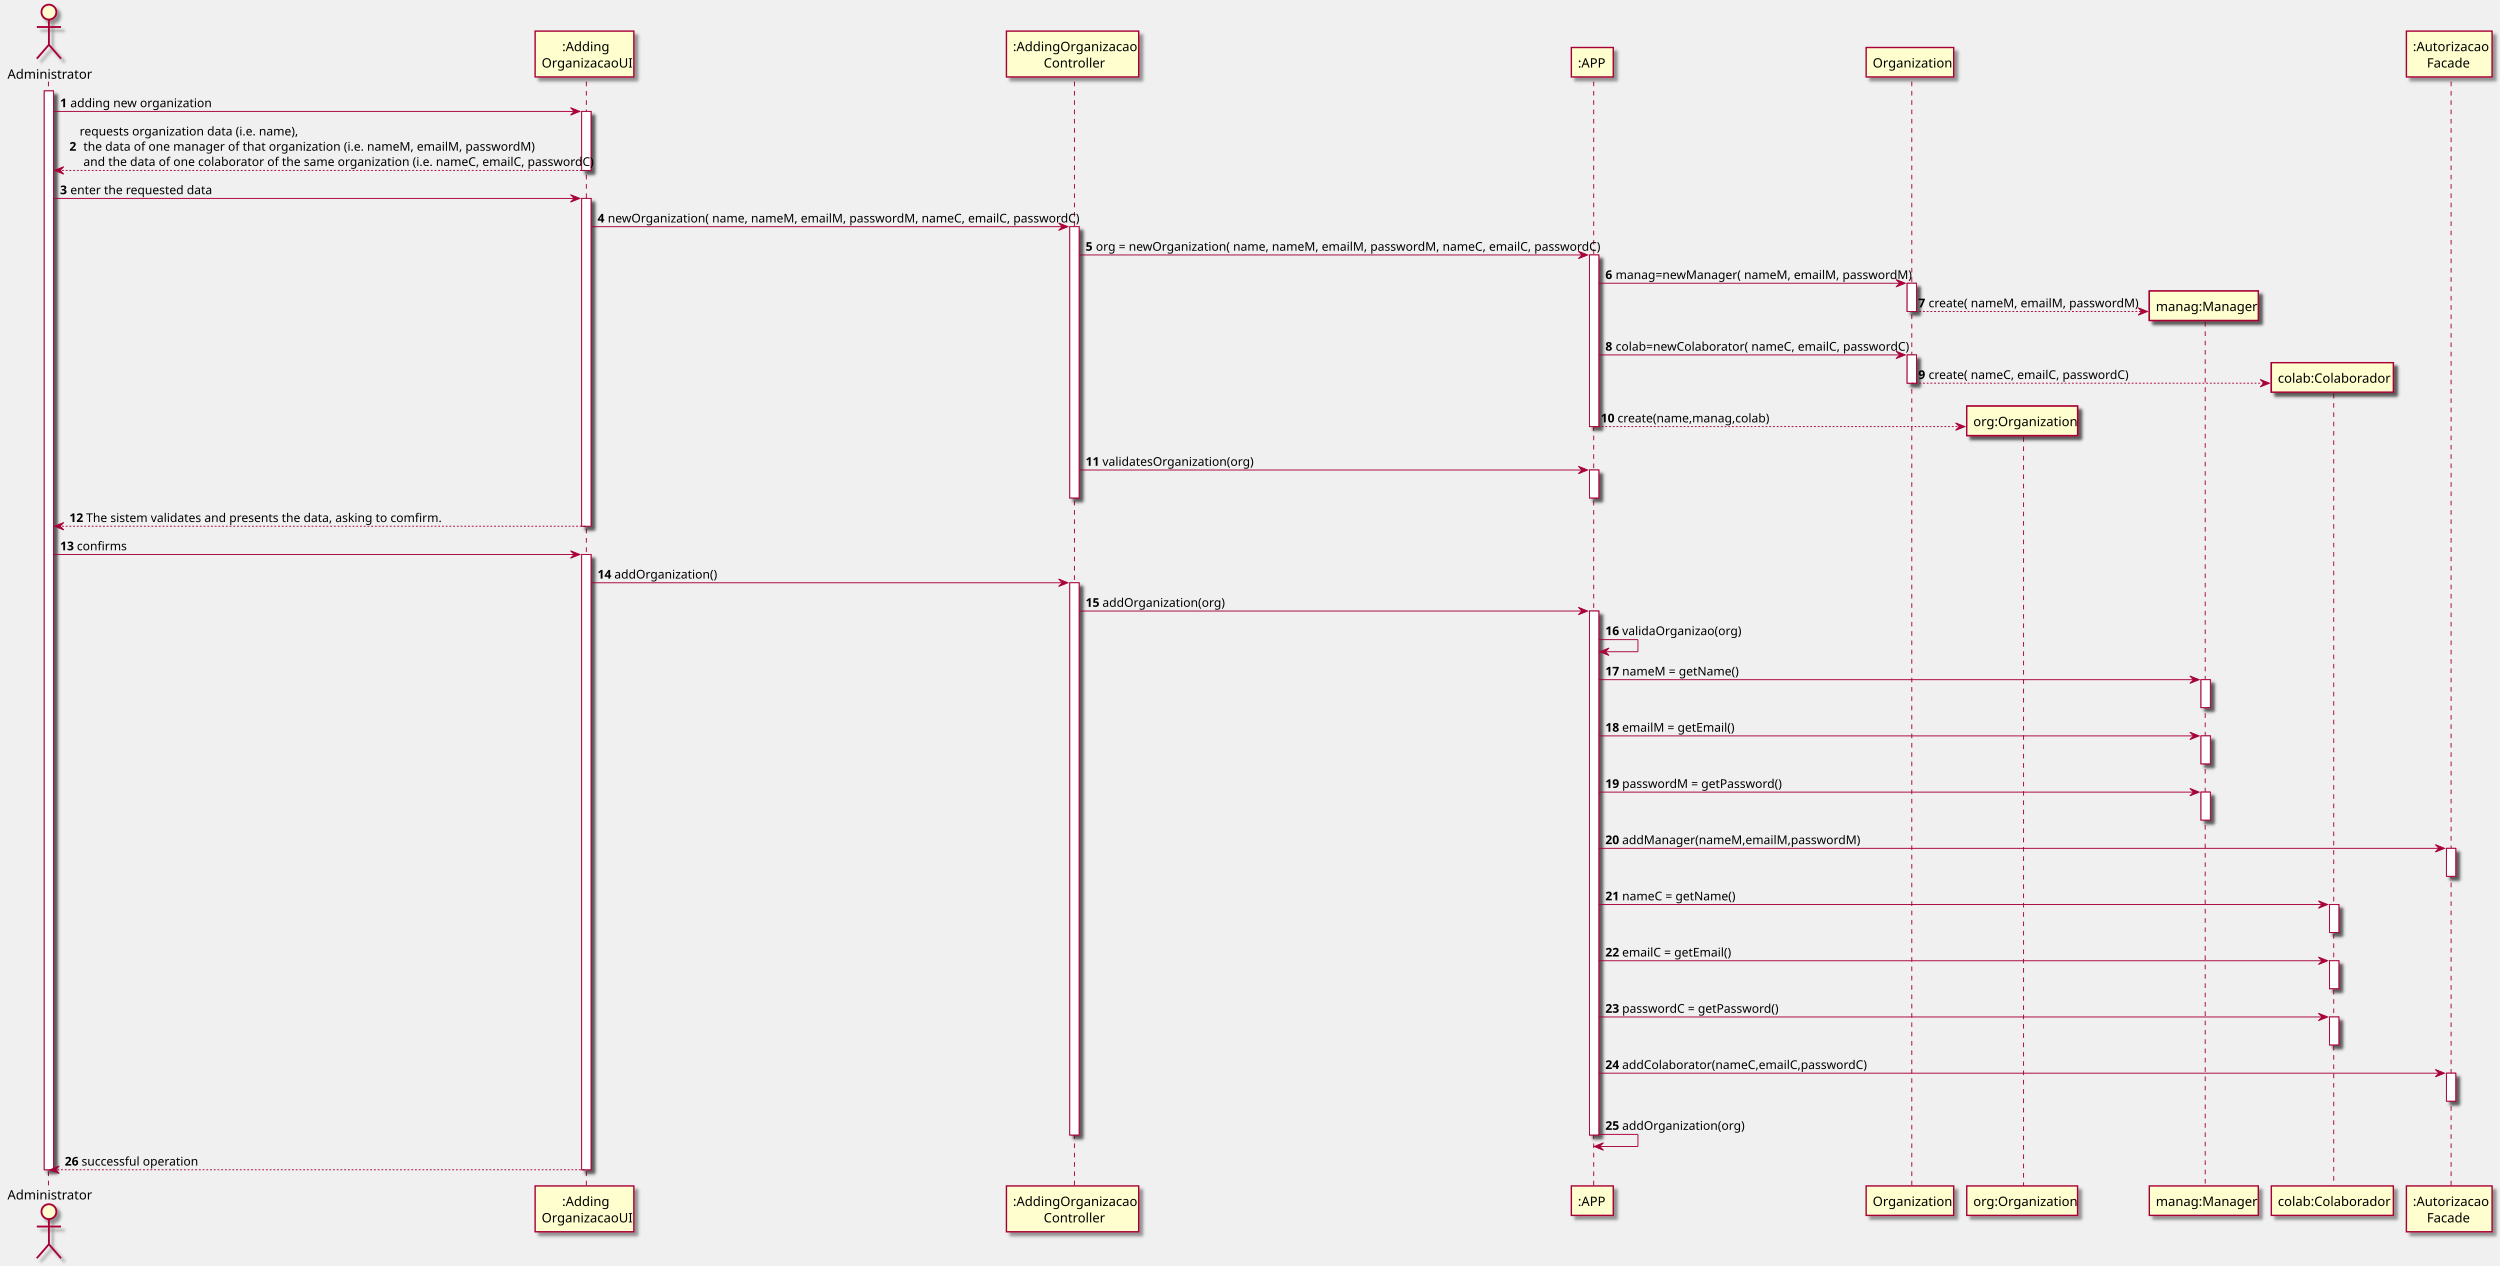
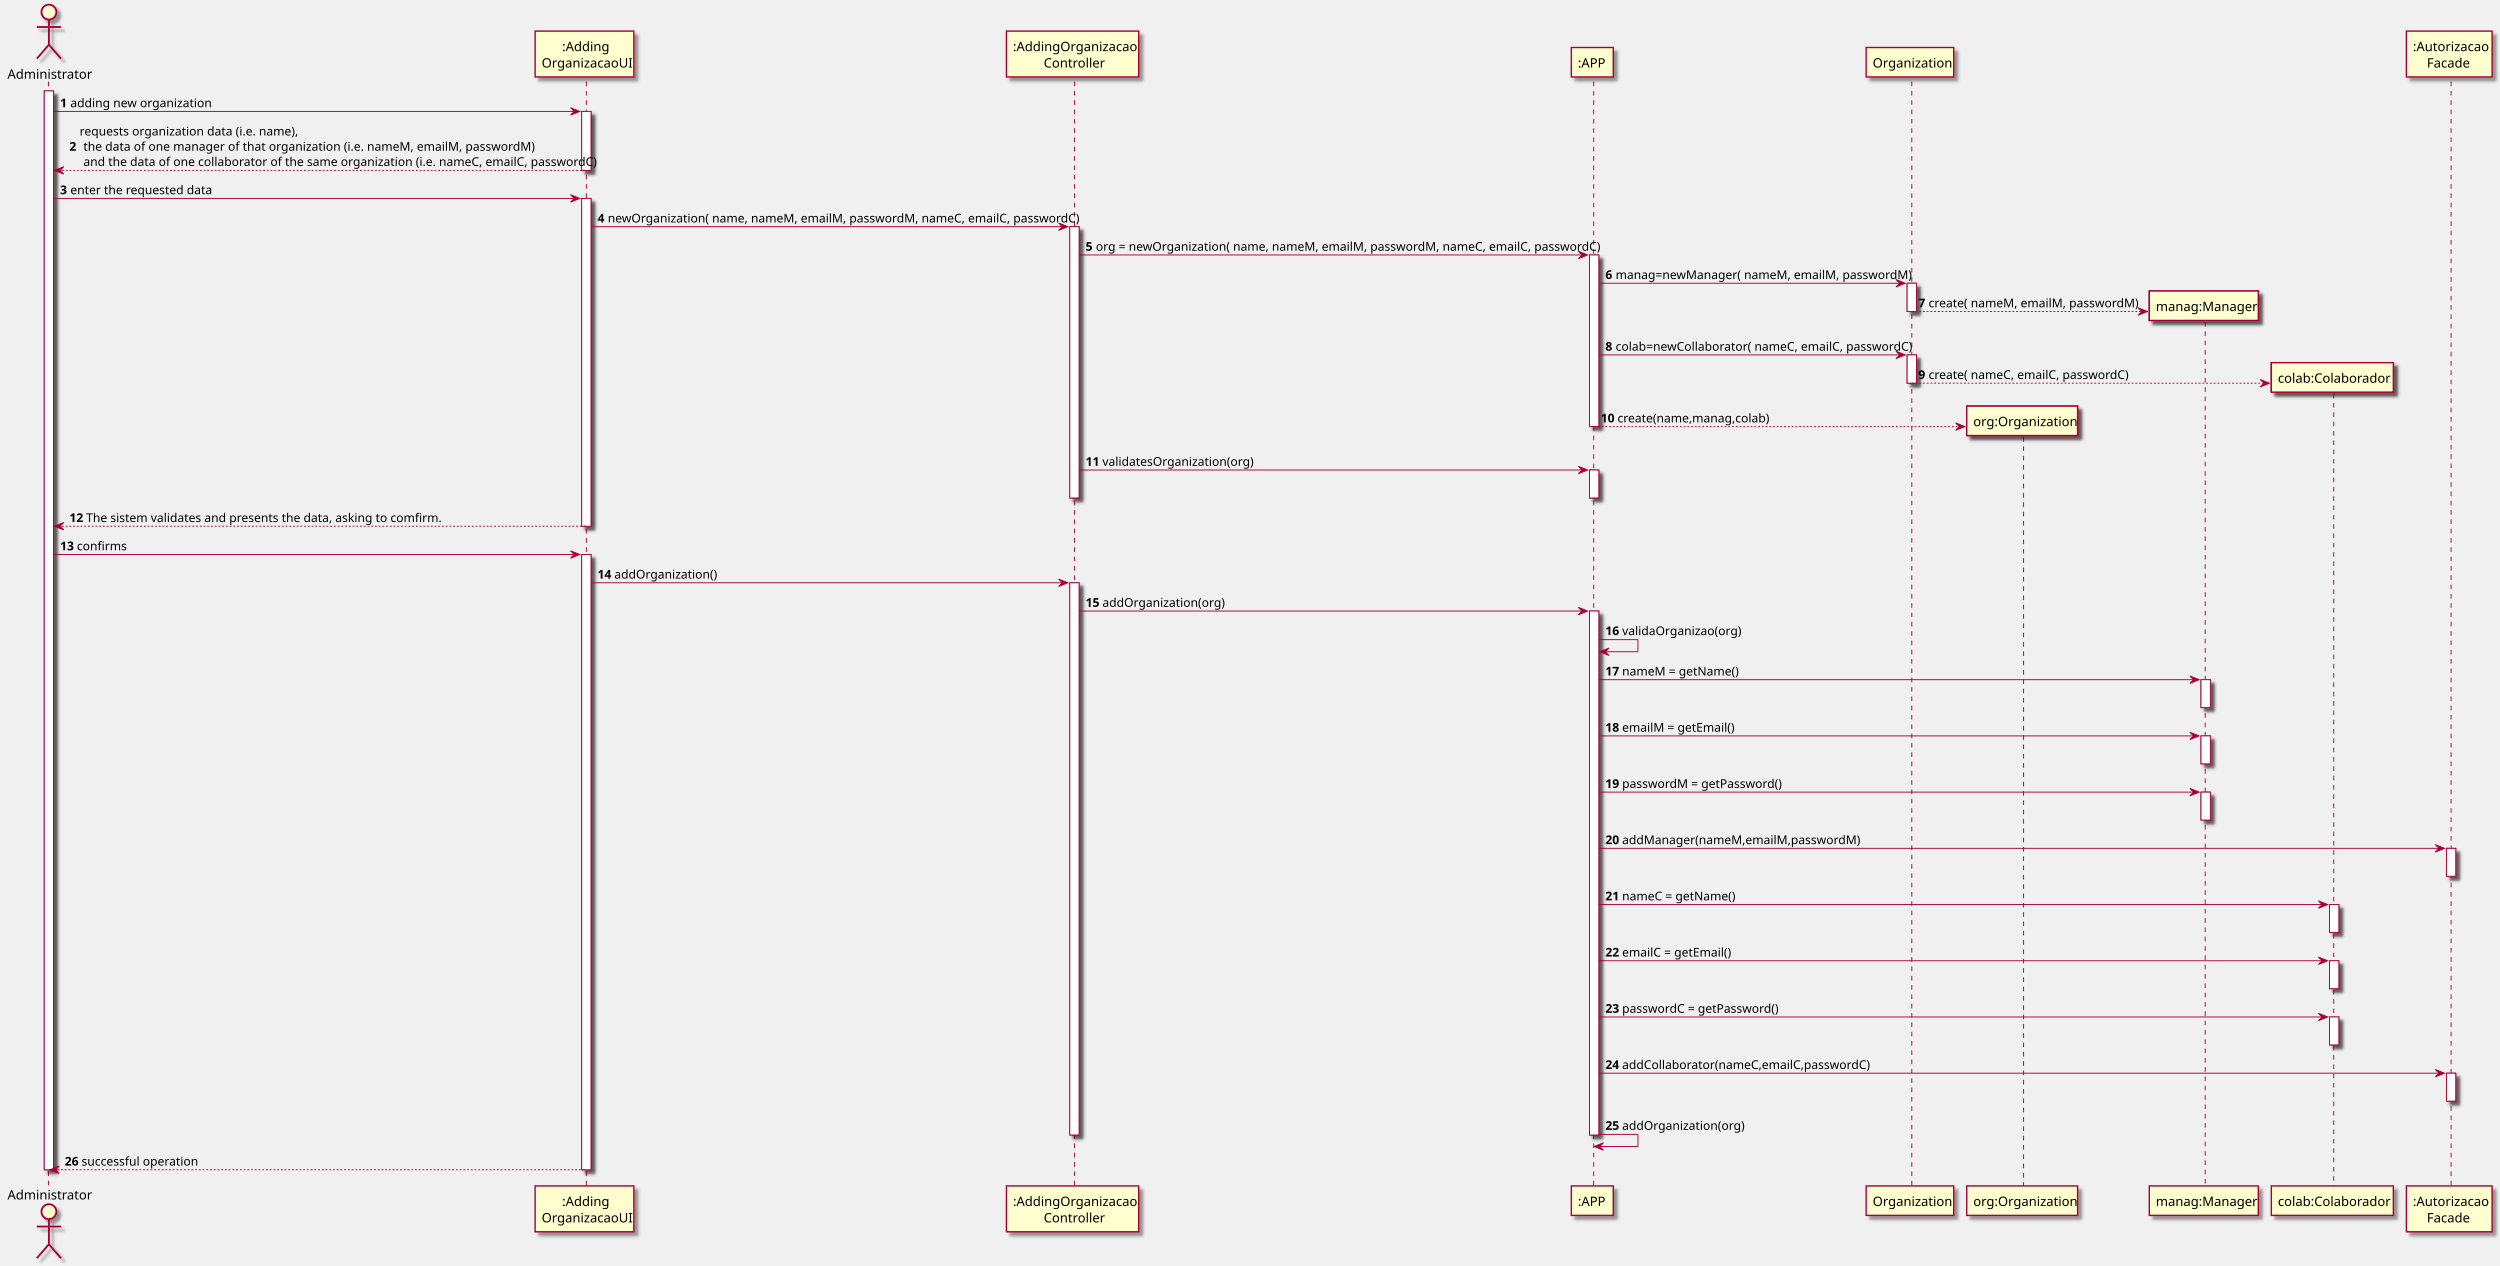
<svg xmlns="http://www.w3.org/2000/svg" contentScriptType="application/ecmascript" contentStyleType="text/css" height="1359px" preserveAspectRatio="none" style="width:2684px;height:1359px;" version="1.1" viewBox="0 0 2684 1359" width="2684px" zoomAndPan="magnify">
  <defs>
    <filter height="300%" id="fx8nme0i3u916" width="300%" x="-1" y="-1">
      <feGaussianBlur result="blurOut" stdDeviation="2.0" />
      <feColorMatrix in="blurOut" result="blurOut2" type="matrix" values="0 0 0 0 0 0 0 0 0 0 0 0 0 0 0 0 0 0 .4 0" />
      <feOffset dx="4.0" dy="4.0" in="blurOut2" result="blurOut3" />
      <feBlend in="SourceGraphic" in2="blurOut3" mode="normal" />
    </filter>
  </defs>
  <g>
    <rect fill="#FFFFFF" filter="url(#fx8nme0i3u916)" height="1158.266" style="stroke: #A80036; stroke-width: 1.0;" width="10" x="47.5" y="97.609" />
    <rect fill="#FFFFFF" filter="url(#fx8nme0i3u916)" height="63.352" style="stroke: #A80036; stroke-width: 1.0;" width="10" x="624.5" y="119.609" />
    <rect fill="#FFFFFF" filter="url(#fx8nme0i3u916)" height="351.938" style="stroke: #A80036; stroke-width: 1.0;" width="10" x="624.5" y="213.016" />
    <rect fill="#FFFFFF" filter="url(#fx8nme0i3u916)" height="660.57" style="stroke: #A80036; stroke-width: 1.0;" width="10" x="624.5" y="595.305" />
    <rect fill="#FFFFFF" filter="url(#fx8nme0i3u916)" height="291.234" style="stroke: #A80036; stroke-width: 1.0;" width="10" x="1148.5" y="243.367" />
    <rect fill="#FFFFFF" filter="url(#fx8nme0i3u916)" height="592.867" style="stroke: #A80036; stroke-width: 1.0;" width="10" x="1148.5" y="625.656" />
    <rect fill="#FFFFFF" filter="url(#fx8nme0i3u916)" height="184.273" style="stroke: #A80036; stroke-width: 1.0;" width="10" x="1706.5" y="273.719" />
    <rect fill="#FFFFFF" filter="url(#fx8nme0i3u916)" height="30" style="stroke: #A80036; stroke-width: 1.0;" width="10" x="1706.5" y="504.602" />
    <rect fill="#FFFFFF" filter="url(#fx8nme0i3u916)" height="562.516" style="stroke: #A80036; stroke-width: 1.0;" width="10" x="1706.5" y="656.008" />
    <rect fill="#FFFFFF" filter="url(#fx8nme0i3u916)" height="30.352" style="stroke: #A80036; stroke-width: 1.0;" width="10" x="2047.5" y="304.07" />
    <rect fill="#FFFFFF" filter="url(#fx8nme0i3u916)" height="30.352" style="stroke: #A80036; stroke-width: 1.0;" width="10" x="2047.5" y="381.031" />
    <rect fill="#FFFFFF" filter="url(#fx8nme0i3u916)" height="30" style="stroke: #A80036; stroke-width: 1.0;" width="10" x="2363" y="729.711" />
    <rect fill="#FFFFFF" filter="url(#fx8nme0i3u916)" height="30" style="stroke: #A80036; stroke-width: 1.0;" width="10" x="2363" y="790.062" />
    <rect fill="#FFFFFF" filter="url(#fx8nme0i3u916)" height="30" style="stroke: #A80036; stroke-width: 1.0;" width="10" x="2363" y="850.414" />
    <rect fill="#FFFFFF" filter="url(#fx8nme0i3u916)" height="30" style="stroke: #A80036; stroke-width: 1.0;" width="10" x="2501" y="971.117" />
    <rect fill="#FFFFFF" filter="url(#fx8nme0i3u916)" height="30" style="stroke: #A80036; stroke-width: 1.0;" width="10" x="2501" y="1031.469" />
    <rect fill="#FFFFFF" filter="url(#fx8nme0i3u916)" height="30" style="stroke: #A80036; stroke-width: 1.0;" width="10" x="2501" y="1091.82" />
    <rect fill="#FFFFFF" filter="url(#fx8nme0i3u916)" height="30" style="stroke: #A80036; stroke-width: 1.0;" width="10" x="2626.5" y="910.766" />
    <rect fill="#FFFFFF" filter="url(#fx8nme0i3u916)" height="30" style="stroke: #A80036; stroke-width: 1.0;" width="10" x="2626.5" y="1152.172" />
    <rect fill="#FEFECE" filter="url(#fx8nme0i3u916)" height="31.609" style="stroke: #A80036; stroke-width: 1.5;" width="117" x="2307.5" y="312.422" />
    <text fill="#000000" font-family="sans-serif" font-size="14" lengthAdjust="spacingAndGlyphs" textLength="103" x="2314.5" y="333.955">manag:Manager</text>
    <rect fill="#FEFECE" filter="url(#fx8nme0i3u916)" height="31.609" style="stroke: #A80036; stroke-width: 1.5;" width="131" x="2438.5" y="389.383" />
    <text fill="#000000" font-family="sans-serif" font-size="14" lengthAdjust="spacingAndGlyphs" textLength="117" x="2445.5" y="410.916">colab:Colaborador</text>
    <rect fill="#FEFECE" filter="url(#fx8nme0i3u916)" height="31.609" style="stroke: #A80036; stroke-width: 1.5;" width="119" x="2111.5" y="435.992" />
    <text fill="#000000" font-family="sans-serif" font-size="14" lengthAdjust="spacingAndGlyphs" textLength="105" x="2118.5" y="457.525">org:Organization</text>
    <line style="stroke: #A80036; stroke-width: 1.0; stroke-dasharray: 5.0,5.0;" x1="52" x2="52" y1="87.609" y2="1274.227" />
    <line style="stroke: #A80036; stroke-width: 1.0; stroke-dasharray: 5.0,5.0;" x1="629.5" x2="629.5" y1="87.609" y2="1274.227" />
    <line style="stroke: #A80036; stroke-width: 1.0; stroke-dasharray: 5.0,5.0;" x1="1153.5" x2="1153.5" y1="87.609" y2="1274.227" />
    <line style="stroke: #A80036; stroke-width: 1.0; stroke-dasharray: 5.0,5.0;" x1="1711" x2="1711" y1="87.609" y2="1274.227" />
    <line style="stroke: #A80036; stroke-width: 1.0; stroke-dasharray: 5.0,5.0;" x1="2052.5" x2="2052.5" y1="87.609" y2="1274.227" />
    <line style="stroke: #A80036; stroke-width: 1.0; stroke-dasharray: 5.0,5.0;" x1="2172.5" x2="2172.5" y1="469.297" y2="1274.227" />
    <line style="stroke: #A80036; stroke-width: 1.0; stroke-dasharray: 5.0,5.0;" x1="2367.5" x2="2367.5" y1="345.727" y2="1274.227" />
    <line style="stroke: #A80036; stroke-width: 1.0; stroke-dasharray: 5.0,5.0;" x1="2505.5" x2="2505.5" y1="422.688" y2="1274.227" />
    <line style="stroke: #A80036; stroke-width: 1.0; stroke-dasharray: 5.0,5.0;" x1="2631.5" x2="2631.5" y1="87.609" y2="1274.227" />
    <text fill="#000000" font-family="sans-serif" font-size="14" lengthAdjust="spacingAndGlyphs" textLength="83" x="8" y="84.533">Administrator</text>
    <ellipse cx="52.5" cy="13" fill="#FEFECE" filter="url(#fx8nme0i3u916)" rx="8" ry="8" style="stroke: #A80036; stroke-width: 2.0;" />
    <path d="M52.5,21 L52.5,48 M39.5,29 L65.5,29 M52.5,48 L39.5,63 M52.5,48 L65.5,63 " fill="#FEFECE" filter="url(#fx8nme0i3u916)" style="stroke: #A80036; stroke-width: 2.0;" />
    <text fill="#000000" font-family="sans-serif" font-size="14" lengthAdjust="spacingAndGlyphs" textLength="83" x="8" y="1287.76">Administrator</text>
    <ellipse cx="52.5" cy="1300.836" fill="#FEFECE" filter="url(#fx8nme0i3u916)" rx="8" ry="8" style="stroke: #A80036; stroke-width: 2.0;" />
    <path d="M52.5,1308.836 L52.5,1335.836 M39.5,1316.836 L65.5,1316.836 M52.5,1335.836 L39.5,1350.836 M52.5,1335.836 L65.5,1350.836 " fill="#FEFECE" filter="url(#fx8nme0i3u916)" style="stroke: #A80036; stroke-width: 2.0;" />
    <rect fill="#FEFECE" filter="url(#fx8nme0i3u916)" height="49.219" style="stroke: #A80036; stroke-width: 1.5;" width="106" x="574.5" y="33.391" />
    <text fill="#000000" font-family="sans-serif" font-size="14" lengthAdjust="spacingAndGlyphs" textLength="48" x="603.5" y="54.924">:Adding</text>
    <text fill="#000000" font-family="sans-serif" font-size="14" lengthAdjust="spacingAndGlyphs" textLength="92" x="581.5" y="72.533">OrganizacaoUI</text>
    <rect fill="#FEFECE" filter="url(#fx8nme0i3u916)" height="49.219" style="stroke: #A80036; stroke-width: 1.5;" width="106" x="574.5" y="1273.227" />
    <text fill="#000000" font-family="sans-serif" font-size="14" lengthAdjust="spacingAndGlyphs" textLength="48" x="603.5" y="1294.76">:Adding</text>
    <text fill="#000000" font-family="sans-serif" font-size="14" lengthAdjust="spacingAndGlyphs" textLength="92" x="581.5" y="1312.369">OrganizacaoUI</text>
    <rect fill="#FEFECE" filter="url(#fx8nme0i3u916)" height="49.219" style="stroke: #A80036; stroke-width: 1.5;" width="142" x="1080.5" y="33.391" />
    <text fill="#000000" font-family="sans-serif" font-size="14" lengthAdjust="spacingAndGlyphs" textLength="128" x="1087.5" y="54.924">:AddingOrganizacao</text>
    <text fill="#000000" font-family="sans-serif" font-size="14" lengthAdjust="spacingAndGlyphs" textLength="62" x="1120.5" y="72.533">Controller</text>
    <rect fill="#FEFECE" filter="url(#fx8nme0i3u916)" height="49.219" style="stroke: #A80036; stroke-width: 1.5;" width="142" x="1080.5" y="1273.227" />
    <text fill="#000000" font-family="sans-serif" font-size="14" lengthAdjust="spacingAndGlyphs" textLength="128" x="1087.5" y="1294.76">:AddingOrganizacao</text>
    <text fill="#000000" font-family="sans-serif" font-size="14" lengthAdjust="spacingAndGlyphs" textLength="62" x="1120.5" y="1312.369">Controller</text>
    <rect fill="#FEFECE" filter="url(#fx8nme0i3u916)" height="31.609" style="stroke: #A80036; stroke-width: 1.5;" width="45" x="1687" y="51" />
    <text fill="#000000" font-family="sans-serif" font-size="14" lengthAdjust="spacingAndGlyphs" textLength="31" x="1694" y="72.533">:APP</text>
    <rect fill="#FEFECE" filter="url(#fx8nme0i3u916)" height="31.609" style="stroke: #A80036; stroke-width: 1.5;" width="45" x="1687" y="1273.227" />
    <text fill="#000000" font-family="sans-serif" font-size="14" lengthAdjust="spacingAndGlyphs" textLength="31" x="1694" y="1294.76">:APP</text>
    <rect fill="#FEFECE" filter="url(#fx8nme0i3u916)" height="31.609" style="stroke: #A80036; stroke-width: 1.5;" width="94" x="2003.5" y="51" />
    <text fill="#000000" font-family="sans-serif" font-size="14" lengthAdjust="spacingAndGlyphs" textLength="80" x="2010.5" y="72.533">Organization</text>
    <rect fill="#FEFECE" filter="url(#fx8nme0i3u916)" height="31.609" style="stroke: #A80036; stroke-width: 1.5;" width="94" x="2003.5" y="1273.227" />
    <text fill="#000000" font-family="sans-serif" font-size="14" lengthAdjust="spacingAndGlyphs" textLength="80" x="2010.5" y="1294.76">Organization</text>
    <rect fill="#FEFECE" filter="url(#fx8nme0i3u916)" height="31.609" style="stroke: #A80036; stroke-width: 1.5;" width="119" x="2111.5" y="1273.227" />
    <text fill="#000000" font-family="sans-serif" font-size="14" lengthAdjust="spacingAndGlyphs" textLength="105" x="2118.5" y="1294.76">org:Organization</text>
    <rect fill="#FEFECE" filter="url(#fx8nme0i3u916)" height="31.609" style="stroke: #A80036; stroke-width: 1.5;" width="117" x="2307.5" y="1273.227" />
    <text fill="#000000" font-family="sans-serif" font-size="14" lengthAdjust="spacingAndGlyphs" textLength="103" x="2314.5" y="1294.76">manag:Manager</text>
    <rect fill="#FEFECE" filter="url(#fx8nme0i3u916)" height="31.609" style="stroke: #A80036; stroke-width: 1.5;" width="131" x="2438.5" y="1273.227" />
    <text fill="#000000" font-family="sans-serif" font-size="14" lengthAdjust="spacingAndGlyphs" textLength="117" x="2445.5" y="1294.76">colab:Colaborador</text>
    <rect fill="#FEFECE" filter="url(#fx8nme0i3u916)" height="49.219" style="stroke: #A80036; stroke-width: 1.5;" width="92" x="2583.5" y="33.391" />
    <text fill="#000000" font-family="sans-serif" font-size="14" lengthAdjust="spacingAndGlyphs" textLength="78" x="2590.5" y="54.924">:Autorizacao</text>
    <text fill="#000000" font-family="sans-serif" font-size="14" lengthAdjust="spacingAndGlyphs" textLength="48" x="2605.5" y="72.533">Facade</text>
    <rect fill="#FEFECE" filter="url(#fx8nme0i3u916)" height="49.219" style="stroke: #A80036; stroke-width: 1.5;" width="92" x="2583.5" y="1273.227" />
    <text fill="#000000" font-family="sans-serif" font-size="14" lengthAdjust="spacingAndGlyphs" textLength="78" x="2590.5" y="1294.76">:Autorizacao</text>
    <text fill="#000000" font-family="sans-serif" font-size="14" lengthAdjust="spacingAndGlyphs" textLength="48" x="2605.5" y="1312.369">Facade</text>
    <rect fill="#FFFFFF" filter="url(#fx8nme0i3u916)" height="1158.266" style="stroke: #A80036; stroke-width: 1.0;" width="10" x="47.5" y="97.609" />
    <rect fill="#FFFFFF" filter="url(#fx8nme0i3u916)" height="63.352" style="stroke: #A80036; stroke-width: 1.0;" width="10" x="624.5" y="119.609" />
    <rect fill="#FFFFFF" filter="url(#fx8nme0i3u916)" height="351.938" style="stroke: #A80036; stroke-width: 1.0;" width="10" x="624.5" y="213.016" />
    <rect fill="#FFFFFF" filter="url(#fx8nme0i3u916)" height="660.57" style="stroke: #A80036; stroke-width: 1.0;" width="10" x="624.5" y="595.305" />
    <rect fill="#FFFFFF" filter="url(#fx8nme0i3u916)" height="291.234" style="stroke: #A80036; stroke-width: 1.0;" width="10" x="1148.5" y="243.367" />
    <rect fill="#FFFFFF" filter="url(#fx8nme0i3u916)" height="592.867" style="stroke: #A80036; stroke-width: 1.0;" width="10" x="1148.5" y="625.656" />
    <rect fill="#FFFFFF" filter="url(#fx8nme0i3u916)" height="184.273" style="stroke: #A80036; stroke-width: 1.0;" width="10" x="1706.5" y="273.719" />
    <rect fill="#FFFFFF" filter="url(#fx8nme0i3u916)" height="30" style="stroke: #A80036; stroke-width: 1.0;" width="10" x="1706.5" y="504.602" />
    <rect fill="#FFFFFF" filter="url(#fx8nme0i3u916)" height="562.516" style="stroke: #A80036; stroke-width: 1.0;" width="10" x="1706.5" y="656.008" />
    <rect fill="#FFFFFF" filter="url(#fx8nme0i3u916)" height="30.352" style="stroke: #A80036; stroke-width: 1.0;" width="10" x="2047.5" y="304.07" />
    <rect fill="#FFFFFF" filter="url(#fx8nme0i3u916)" height="30.352" style="stroke: #A80036; stroke-width: 1.0;" width="10" x="2047.5" y="381.031" />
    <rect fill="#FFFFFF" filter="url(#fx8nme0i3u916)" height="30" style="stroke: #A80036; stroke-width: 1.0;" width="10" x="2363" y="729.711" />
    <rect fill="#FFFFFF" filter="url(#fx8nme0i3u916)" height="30" style="stroke: #A80036; stroke-width: 1.0;" width="10" x="2363" y="790.062" />
    <rect fill="#FFFFFF" filter="url(#fx8nme0i3u916)" height="30" style="stroke: #A80036; stroke-width: 1.0;" width="10" x="2363" y="850.414" />
    <rect fill="#FFFFFF" filter="url(#fx8nme0i3u916)" height="30" style="stroke: #A80036; stroke-width: 1.0;" width="10" x="2501" y="971.117" />
    <rect fill="#FFFFFF" filter="url(#fx8nme0i3u916)" height="30" style="stroke: #A80036; stroke-width: 1.0;" width="10" x="2501" y="1031.469" />
    <rect fill="#FFFFFF" filter="url(#fx8nme0i3u916)" height="30" style="stroke: #A80036; stroke-width: 1.0;" width="10" x="2501" y="1091.82" />
    <rect fill="#FFFFFF" filter="url(#fx8nme0i3u916)" height="30" style="stroke: #A80036; stroke-width: 1.0;" width="10" x="2626.5" y="910.766" />
    <rect fill="#FFFFFF" filter="url(#fx8nme0i3u916)" height="30" style="stroke: #A80036; stroke-width: 1.0;" width="10" x="2626.5" y="1152.172" />
    <polygon fill="#A80036" points="612.5,115.609,622.5,119.609,612.5,123.609,616.5,119.609" style="stroke: #A80036; stroke-width: 1.0;" />
    <line style="stroke: #A80036; stroke-width: 1.0;" x1="57.5" x2="618.5" y1="119.609" y2="119.609" />
    <text fill="#000000" font-family="sans-serif" font-size="13" font-weight="bold" lengthAdjust="spacingAndGlyphs" textLength="7" x="64.5" y="115.105">1</text>
    <text fill="#000000" font-family="sans-serif" font-size="13" lengthAdjust="spacingAndGlyphs" textLength="139" x="75.5" y="115.105">adding new organization</text>
    <polygon fill="#A80036" points="68.5,178.961,58.5,182.961,68.5,186.961,64.5,182.961" style="stroke: #A80036; stroke-width: 1.0;" />
    <line style="stroke: #A80036; stroke-width: 1.0; stroke-dasharray: 2.0,2.0;" x1="62.5" x2="628.5" y1="182.961" y2="182.961" />
    <text fill="#000000" font-family="sans-serif" font-size="13" font-weight="bold" lengthAdjust="spacingAndGlyphs" textLength="7" x="74.5" y="161.808">2</text>
    <text fill="#000000" font-family="sans-serif" font-size="13" lengthAdjust="spacingAndGlyphs" textLength="223" x="85.5" y="145.456">requests organization data (i.e. name),</text>
    <text fill="#000000" font-family="sans-serif" font-size="13" lengthAdjust="spacingAndGlyphs" textLength="455" x="89.5" y="161.808">the data of one manager of that organization (i.e. nameM, emailM, passwordM)</text>
-     <text fill="#000000" font-family="sans-serif" font-size="13" lengthAdjust="spacingAndGlyphs" textLength="528" x="89.5" y="178.159">and  the data of one colaborator of the same organization  (i.e. nameC, emailC, passwordC)</text>
+     <text fill="#000000" font-family="sans-serif" font-size="13" lengthAdjust="spacingAndGlyphs" textLength="528" x="89.5" y="178.159">and  the data of one collaborator of the same organization  (i.e. nameC, emailC, passwordC)</text>
    <polygon fill="#A80036" points="612.5,209.016,622.5,213.016,612.5,217.016,616.5,213.016" style="stroke: #A80036; stroke-width: 1.0;" />
    <line style="stroke: #A80036; stroke-width: 1.0;" x1="57.5" x2="618.5" y1="213.016" y2="213.016" />
    <text fill="#000000" font-family="sans-serif" font-size="13" font-weight="bold" lengthAdjust="spacingAndGlyphs" textLength="7" x="64.5" y="208.511">3</text>
    <text fill="#000000" font-family="sans-serif" font-size="13" lengthAdjust="spacingAndGlyphs" textLength="141" x="75.5" y="208.511">enter the requested data</text>
    <polygon fill="#A80036" points="1136.5,239.367,1146.5,243.367,1136.5,247.367,1140.5,243.367" style="stroke: #A80036; stroke-width: 1.0;" />
    <line style="stroke: #A80036; stroke-width: 1.0;" x1="634.5" x2="1142.5" y1="243.367" y2="243.367" />
    <text fill="#000000" font-family="sans-serif" font-size="13" font-weight="bold" lengthAdjust="spacingAndGlyphs" textLength="7" x="641.5" y="238.862">4</text>
    <text fill="#000000" font-family="sans-serif" font-size="13" lengthAdjust="spacingAndGlyphs" textLength="484" x="652.5" y="238.862">newOrganization( name, nameM, emailM, passwordM, nameC, emailC, passwordC)</text>
    <polygon fill="#A80036" points="1694.5,269.719,1704.5,273.719,1694.5,277.719,1698.5,273.719" style="stroke: #A80036; stroke-width: 1.0;" />
    <line style="stroke: #A80036; stroke-width: 1.0;" x1="1158.5" x2="1700.5" y1="273.719" y2="273.719" />
    <text fill="#000000" font-family="sans-serif" font-size="13" font-weight="bold" lengthAdjust="spacingAndGlyphs" textLength="7" x="1165.5" y="269.214">5</text>
    <text fill="#000000" font-family="sans-serif" font-size="13" lengthAdjust="spacingAndGlyphs" textLength="518" x="1176.5" y="269.214">org = newOrganization( name, nameM, emailM, passwordM, nameC, emailC, passwordC)</text>
    <polygon fill="#A80036" points="2035.5,300.07,2045.5,304.07,2035.5,308.07,2039.5,304.07" style="stroke: #A80036; stroke-width: 1.0;" />
    <line style="stroke: #A80036; stroke-width: 1.0;" x1="1716.5" x2="2041.5" y1="304.07" y2="304.07" />
    <text fill="#000000" font-family="sans-serif" font-size="13" font-weight="bold" lengthAdjust="spacingAndGlyphs" textLength="7" x="1723.5" y="299.565">6</text>
    <text fill="#000000" font-family="sans-serif" font-size="13" lengthAdjust="spacingAndGlyphs" textLength="299" x="1734.5" y="299.565">manag=newManager( nameM, emailM, passwordM)</text>
    <polygon fill="#A80036" points="2295.5,330.422,2305.5,334.422,2295.5,338.422,2299.5,334.422" style="stroke: #A80036; stroke-width: 1.0;" />
    <line style="stroke: #A80036; stroke-width: 1.0; stroke-dasharray: 2.0,2.0;" x1="2052.5" x2="2301.5" y1="334.422" y2="334.422" />
    <text fill="#000000" font-family="sans-serif" font-size="13" font-weight="bold" lengthAdjust="spacingAndGlyphs" textLength="7" x="2059.5" y="329.917">7</text>
    <text fill="#000000" font-family="sans-serif" font-size="13" lengthAdjust="spacingAndGlyphs" textLength="215" x="2070.5" y="329.917">create( nameM, emailM, passwordM)</text>
    <rect fill="#FEFECE" filter="url(#fx8nme0i3u916)" height="31.609" style="stroke: #A80036; stroke-width: 1.5;" width="117" x="2307.5" y="312.422" />
    <text fill="#000000" font-family="sans-serif" font-size="14" lengthAdjust="spacingAndGlyphs" textLength="103" x="2314.5" y="333.955">manag:Manager</text>
    <polygon fill="#A80036" points="2035.5,377.031,2045.5,381.031,2035.5,385.031,2039.5,381.031" style="stroke: #A80036; stroke-width: 1.0;" />
    <line style="stroke: #A80036; stroke-width: 1.0;" x1="1716.5" x2="2041.5" y1="381.031" y2="381.031" />
    <text fill="#000000" font-family="sans-serif" font-size="13" font-weight="bold" lengthAdjust="spacingAndGlyphs" textLength="7" x="1723.5" y="376.526">8</text>
-     <text fill="#000000" font-family="sans-serif" font-size="13" lengthAdjust="spacingAndGlyphs" textLength="301" x="1734.5" y="376.526">colab=newColaborator( nameC, emailC, passwordC)</text>
+     <text fill="#000000" font-family="sans-serif" font-size="13" lengthAdjust="spacingAndGlyphs" textLength="301" x="1734.5" y="376.526">colab=newCollaborator( nameC, emailC, passwordC)</text>
    <polygon fill="#A80036" points="2426.5,407.383,2436.5,411.383,2426.5,415.383,2430.5,411.383" style="stroke: #A80036; stroke-width: 1.0;" />
    <line style="stroke: #A80036; stroke-width: 1.0; stroke-dasharray: 2.0,2.0;" x1="2052.5" x2="2432.5" y1="411.383" y2="411.383" />
    <text fill="#000000" font-family="sans-serif" font-size="13" font-weight="bold" lengthAdjust="spacingAndGlyphs" textLength="7" x="2059.5" y="406.878">9</text>
    <text fill="#000000" font-family="sans-serif" font-size="13" lengthAdjust="spacingAndGlyphs" textLength="209" x="2070.5" y="406.878">create( nameC, emailC, passwordC)</text>
    <rect fill="#FEFECE" filter="url(#fx8nme0i3u916)" height="31.609" style="stroke: #A80036; stroke-width: 1.5;" width="131" x="2438.5" y="389.383" />
    <text fill="#000000" font-family="sans-serif" font-size="14" lengthAdjust="spacingAndGlyphs" textLength="117" x="2445.5" y="410.916">colab:Colaborador</text>
    <polygon fill="#A80036" points="2099.5,453.992,2109.5,457.992,2099.5,461.992,2103.5,457.992" style="stroke: #A80036; stroke-width: 1.0;" />
    <line style="stroke: #A80036; stroke-width: 1.0; stroke-dasharray: 2.0,2.0;" x1="1711.5" x2="2105.5" y1="457.992" y2="457.992" />
    <text fill="#000000" font-family="sans-serif" font-size="13" font-weight="bold" lengthAdjust="spacingAndGlyphs" textLength="14" x="1718.5" y="453.487">10</text>
    <text fill="#000000" font-family="sans-serif" font-size="13" lengthAdjust="spacingAndGlyphs" textLength="154" x="1736.5" y="453.487">create(name,manag,colab)</text>
    <rect fill="#FEFECE" filter="url(#fx8nme0i3u916)" height="31.609" style="stroke: #A80036; stroke-width: 1.5;" width="119" x="2111.5" y="435.992" />
    <text fill="#000000" font-family="sans-serif" font-size="14" lengthAdjust="spacingAndGlyphs" textLength="105" x="2118.5" y="457.525">org:Organization</text>
    <polygon fill="#A80036" points="1694.5,500.602,1704.5,504.602,1694.5,508.602,1698.5,504.602" style="stroke: #A80036; stroke-width: 1.0;" />
    <line style="stroke: #A80036; stroke-width: 1.0;" x1="1158.5" x2="1700.5" y1="504.602" y2="504.602" />
    <text fill="#000000" font-family="sans-serif" font-size="13" font-weight="bold" lengthAdjust="spacingAndGlyphs" textLength="14" x="1165.5" y="500.097">11</text>
    <text fill="#000000" font-family="sans-serif" font-size="13" lengthAdjust="spacingAndGlyphs" textLength="149" x="1183.5" y="500.097">validatesOrganization(org)</text>
    <polygon fill="#A80036" points="68.5,560.953,58.5,564.953,68.5,568.953,64.5,564.953" style="stroke: #A80036; stroke-width: 1.0;" />
    <line style="stroke: #A80036; stroke-width: 1.0; stroke-dasharray: 2.0,2.0;" x1="62.5" x2="628.5" y1="564.953" y2="564.953" />
    <text fill="#000000" font-family="sans-serif" font-size="13" font-weight="bold" lengthAdjust="spacingAndGlyphs" textLength="14" x="74.5" y="560.448">12</text>
    <text fill="#000000" font-family="sans-serif" font-size="13" lengthAdjust="spacingAndGlyphs" textLength="363" x="92.5" y="560.448">The sistem validates and presents the data, asking to comfirm.</text>
    <polygon fill="#A80036" points="612.5,591.305,622.5,595.305,612.5,599.305,616.5,595.305" style="stroke: #A80036; stroke-width: 1.0;" />
    <line style="stroke: #A80036; stroke-width: 1.0;" x1="57.5" x2="618.5" y1="595.305" y2="595.305" />
    <text fill="#000000" font-family="sans-serif" font-size="13" font-weight="bold" lengthAdjust="spacingAndGlyphs" textLength="14" x="64.5" y="590.8">13</text>
    <text fill="#000000" font-family="sans-serif" font-size="13" lengthAdjust="spacingAndGlyphs" textLength="49" x="82.5" y="590.8">confirms</text>
    <polygon fill="#A80036" points="1136.5,621.656,1146.5,625.656,1136.5,629.656,1140.5,625.656" style="stroke: #A80036; stroke-width: 1.0;" />
    <line style="stroke: #A80036; stroke-width: 1.0;" x1="634.5" x2="1142.5" y1="625.656" y2="625.656" />
    <text fill="#000000" font-family="sans-serif" font-size="13" font-weight="bold" lengthAdjust="spacingAndGlyphs" textLength="14" x="641.5" y="621.151">14</text>
    <text fill="#000000" font-family="sans-serif" font-size="13" lengthAdjust="spacingAndGlyphs" textLength="102" x="659.5" y="621.151">addOrganization()</text>
    <polygon fill="#A80036" points="1694.5,652.008,1704.5,656.008,1694.5,660.008,1698.5,656.008" style="stroke: #A80036; stroke-width: 1.0;" />
    <line style="stroke: #A80036; stroke-width: 1.0;" x1="1158.5" x2="1700.5" y1="656.008" y2="656.008" />
    <text fill="#000000" font-family="sans-serif" font-size="13" font-weight="bold" lengthAdjust="spacingAndGlyphs" textLength="14" x="1165.5" y="651.503">15</text>
    <text fill="#000000" font-family="sans-serif" font-size="13" lengthAdjust="spacingAndGlyphs" textLength="120" x="1183.5" y="651.503">addOrganization(org)</text>
    <line style="stroke: #A80036; stroke-width: 1.0;" x1="1716.5" x2="1758.5" y1="686.711" y2="686.711" />
    <line style="stroke: #A80036; stroke-width: 1.0;" x1="1758.5" x2="1758.5" y1="686.711" y2="699.711" />
    <line style="stroke: #A80036; stroke-width: 1.0;" x1="1717.5" x2="1758.5" y1="699.711" y2="699.711" />
    <polygon fill="#A80036" points="1727.5,695.711,1717.5,699.711,1727.5,703.711,1723.5,699.711" style="stroke: #A80036; stroke-width: 1.0;" />
    <text fill="#000000" font-family="sans-serif" font-size="13" font-weight="bold" lengthAdjust="spacingAndGlyphs" textLength="14" x="1723.5" y="681.855">16</text>
    <text fill="#000000" font-family="sans-serif" font-size="13" lengthAdjust="spacingAndGlyphs" textLength="117" x="1741.5" y="681.855">validaOrganizao(org)</text>
    <polygon fill="#A80036" points="2351,725.711,2361,729.711,2351,733.711,2355,729.711" style="stroke: #A80036; stroke-width: 1.0;" />
    <line style="stroke: #A80036; stroke-width: 1.0;" x1="1716.5" x2="2357" y1="729.711" y2="729.711" />
    <text fill="#000000" font-family="sans-serif" font-size="13" font-weight="bold" lengthAdjust="spacingAndGlyphs" textLength="14" x="1723.5" y="725.206">17</text>
    <text fill="#000000" font-family="sans-serif" font-size="13" lengthAdjust="spacingAndGlyphs" textLength="119" x="1741.5" y="725.206">nameM = getName()</text>
    <polygon fill="#A80036" points="2351,786.062,2361,790.062,2351,794.062,2355,790.062" style="stroke: #A80036; stroke-width: 1.0;" />
    <line style="stroke: #A80036; stroke-width: 1.0;" x1="1716.5" x2="2357" y1="790.062" y2="790.062" />
    <text fill="#000000" font-family="sans-serif" font-size="13" font-weight="bold" lengthAdjust="spacingAndGlyphs" textLength="14" x="1723.5" y="785.558">18</text>
    <text fill="#000000" font-family="sans-serif" font-size="13" lengthAdjust="spacingAndGlyphs" textLength="117" x="1741.5" y="785.558">emailM = getEmail()</text>
    <polygon fill="#A80036" points="2351,846.414,2361,850.414,2351,854.414,2355,850.414" style="stroke: #A80036; stroke-width: 1.0;" />
    <line style="stroke: #A80036; stroke-width: 1.0;" x1="1716.5" x2="2357" y1="850.414" y2="850.414" />
    <text fill="#000000" font-family="sans-serif" font-size="13" font-weight="bold" lengthAdjust="spacingAndGlyphs" textLength="14" x="1723.5" y="845.909">19</text>
    <text fill="#000000" font-family="sans-serif" font-size="13" lengthAdjust="spacingAndGlyphs" textLength="165" x="1741.5" y="845.909">passwordM = getPassword()</text>
    <polygon fill="#A80036" points="2614.5,906.766,2624.5,910.766,2614.5,914.766,2618.5,910.766" style="stroke: #A80036; stroke-width: 1.0;" />
    <line style="stroke: #A80036; stroke-width: 1.0;" x1="1716.5" x2="2620.5" y1="910.766" y2="910.766" />
    <text fill="#000000" font-family="sans-serif" font-size="13" font-weight="bold" lengthAdjust="spacingAndGlyphs" textLength="14" x="1723.5" y="906.261">20</text>
    <text fill="#000000" font-family="sans-serif" font-size="13" lengthAdjust="spacingAndGlyphs" textLength="238" x="1741.5" y="906.261">addManager(nameM,emailM,passwordM)</text>
    <polygon fill="#A80036" points="2489,967.117,2499,971.117,2489,975.117,2493,971.117" style="stroke: #A80036; stroke-width: 1.0;" />
    <line style="stroke: #A80036; stroke-width: 1.0;" x1="1716.5" x2="2495" y1="971.117" y2="971.117" />
    <text fill="#000000" font-family="sans-serif" font-size="13" font-weight="bold" lengthAdjust="spacingAndGlyphs" textLength="14" x="1723.5" y="966.612">21</text>
    <text fill="#000000" font-family="sans-serif" font-size="13" lengthAdjust="spacingAndGlyphs" textLength="117" x="1741.5" y="966.612">nameC = getName()</text>
    <polygon fill="#A80036" points="2489,1027.469,2499,1031.469,2489,1035.469,2493,1031.469" style="stroke: #A80036; stroke-width: 1.0;" />
    <line style="stroke: #A80036; stroke-width: 1.0;" x1="1716.5" x2="2495" y1="1031.469" y2="1031.469" />
    <text fill="#000000" font-family="sans-serif" font-size="13" font-weight="bold" lengthAdjust="spacingAndGlyphs" textLength="14" x="1723.5" y="1026.964">22</text>
    <text fill="#000000" font-family="sans-serif" font-size="13" lengthAdjust="spacingAndGlyphs" textLength="115" x="1741.5" y="1026.964">emailC = getEmail()</text>
    <polygon fill="#A80036" points="2489,1087.82,2499,1091.82,2489,1095.82,2493,1091.82" style="stroke: #A80036; stroke-width: 1.0;" />
    <line style="stroke: #A80036; stroke-width: 1.0;" x1="1716.5" x2="2495" y1="1091.82" y2="1091.82" />
    <text fill="#000000" font-family="sans-serif" font-size="13" font-weight="bold" lengthAdjust="spacingAndGlyphs" textLength="14" x="1723.5" y="1087.315">23</text>
    <text fill="#000000" font-family="sans-serif" font-size="13" lengthAdjust="spacingAndGlyphs" textLength="163" x="1741.5" y="1087.315">passwordC = getPassword()</text>
    <polygon fill="#A80036" points="2614.5,1148.172,2624.5,1152.172,2614.5,1156.172,2618.5,1152.172" style="stroke: #A80036; stroke-width: 1.0;" />
    <line style="stroke: #A80036; stroke-width: 1.0;" x1="1716.5" x2="2620.5" y1="1152.172" y2="1152.172" />
    <text fill="#000000" font-family="sans-serif" font-size="13" font-weight="bold" lengthAdjust="spacingAndGlyphs" textLength="14" x="1723.5" y="1147.667">24</text>
-     <text fill="#000000" font-family="sans-serif" font-size="13" lengthAdjust="spacingAndGlyphs" textLength="248" x="1741.5" y="1147.667">addColaborator(nameC,emailC,passwordC)</text>
+     <text fill="#000000" font-family="sans-serif" font-size="13" lengthAdjust="spacingAndGlyphs" textLength="248" x="1741.5" y="1147.667">addCollaborator(nameC,emailC,passwordC)</text>
    <line style="stroke: #A80036; stroke-width: 1.0;" x1="1716.5" x2="1758.5" y1="1217.875" y2="1217.875" />
    <line style="stroke: #A80036; stroke-width: 1.0;" x1="1758.5" x2="1758.5" y1="1217.875" y2="1230.875" />
    <line style="stroke: #A80036; stroke-width: 1.0;" x1="1711.5" x2="1758.5" y1="1230.875" y2="1230.875" />
    <polygon fill="#A80036" points="1721.5,1226.875,1711.5,1230.875,1721.5,1234.875,1717.5,1230.875" style="stroke: #A80036; stroke-width: 1.0;" />
    <text fill="#000000" font-family="sans-serif" font-size="13" font-weight="bold" lengthAdjust="spacingAndGlyphs" textLength="14" x="1723.5" y="1213.019">25</text>
    <text fill="#000000" font-family="sans-serif" font-size="13" lengthAdjust="spacingAndGlyphs" textLength="120" x="1741.5" y="1213.019">addOrganization(org)</text>
    <polygon fill="#A80036" points="63.5,1251.875,53.5,1255.875,63.5,1259.875,59.5,1255.875" style="stroke: #A80036; stroke-width: 1.0;" />
    <line style="stroke: #A80036; stroke-width: 1.0; stroke-dasharray: 2.0,2.0;" x1="57.5" x2="628.5" y1="1255.875" y2="1255.875" />
    <text fill="#000000" font-family="sans-serif" font-size="13" font-weight="bold" lengthAdjust="spacingAndGlyphs" textLength="14" x="69.5" y="1251.37">26</text>
    <text fill="#000000" font-family="sans-serif" font-size="13" lengthAdjust="spacingAndGlyphs" textLength="119" x="87.5" y="1251.37">successful operation</text>
  </g>
</svg>
